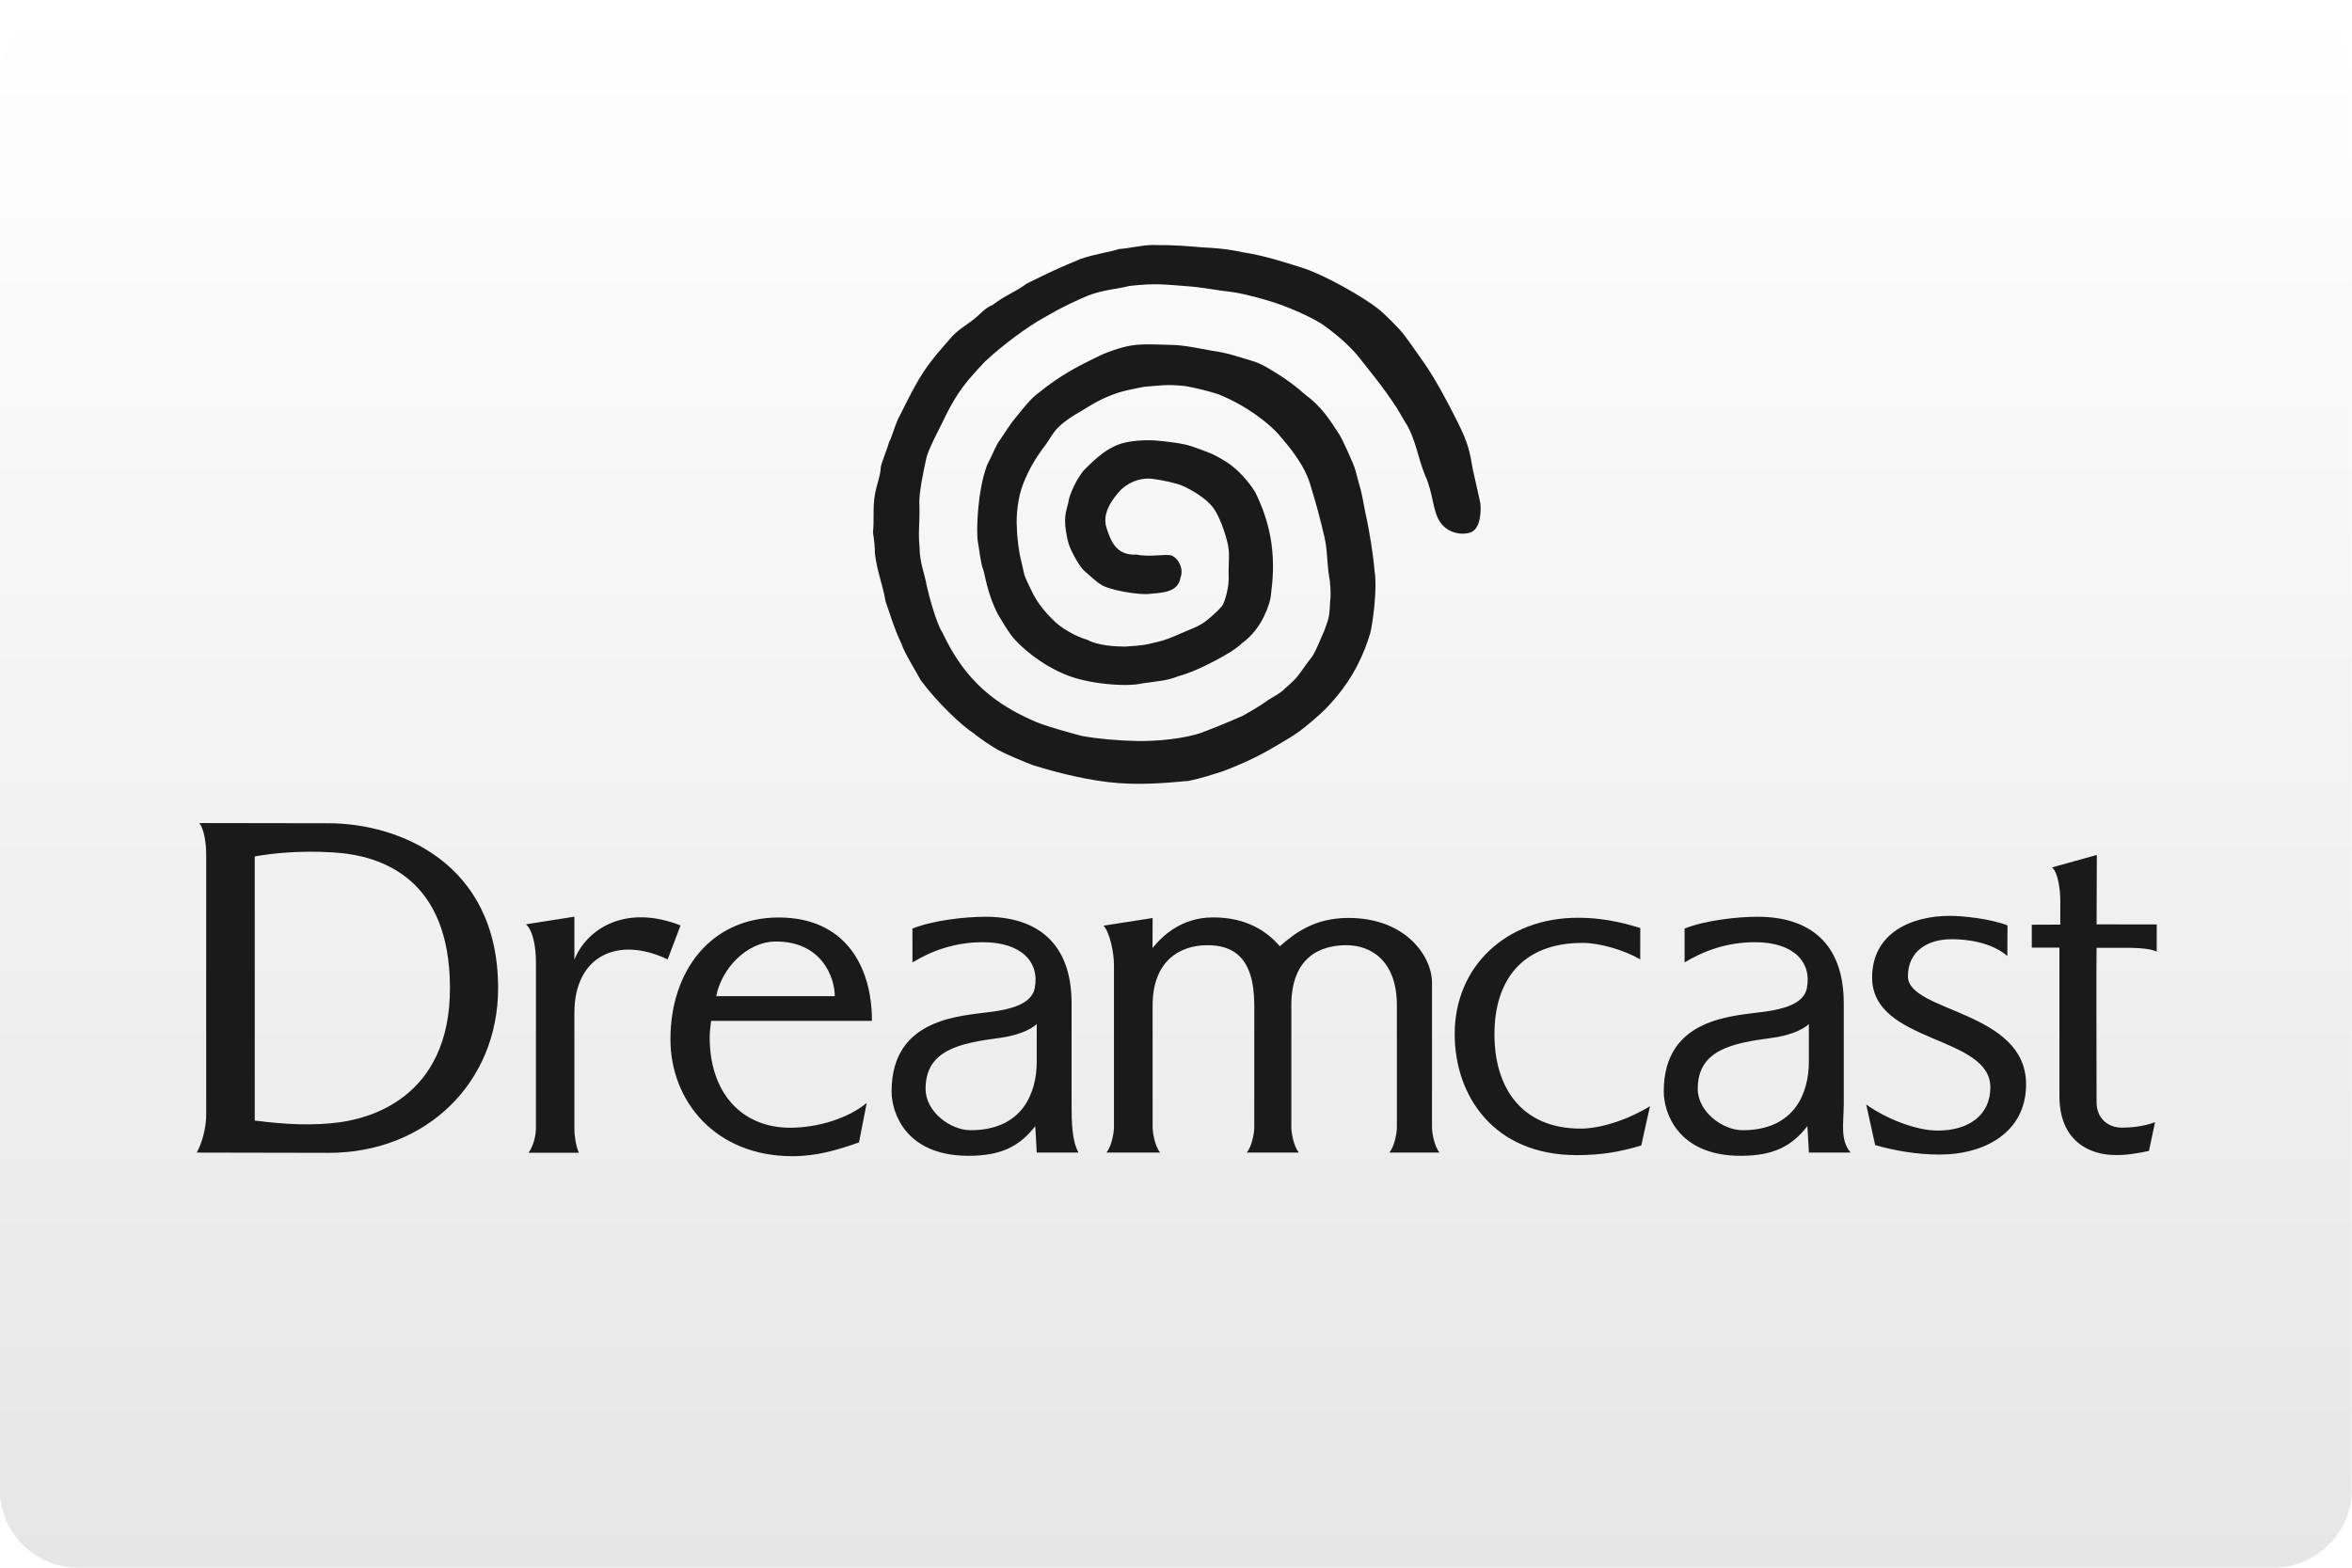
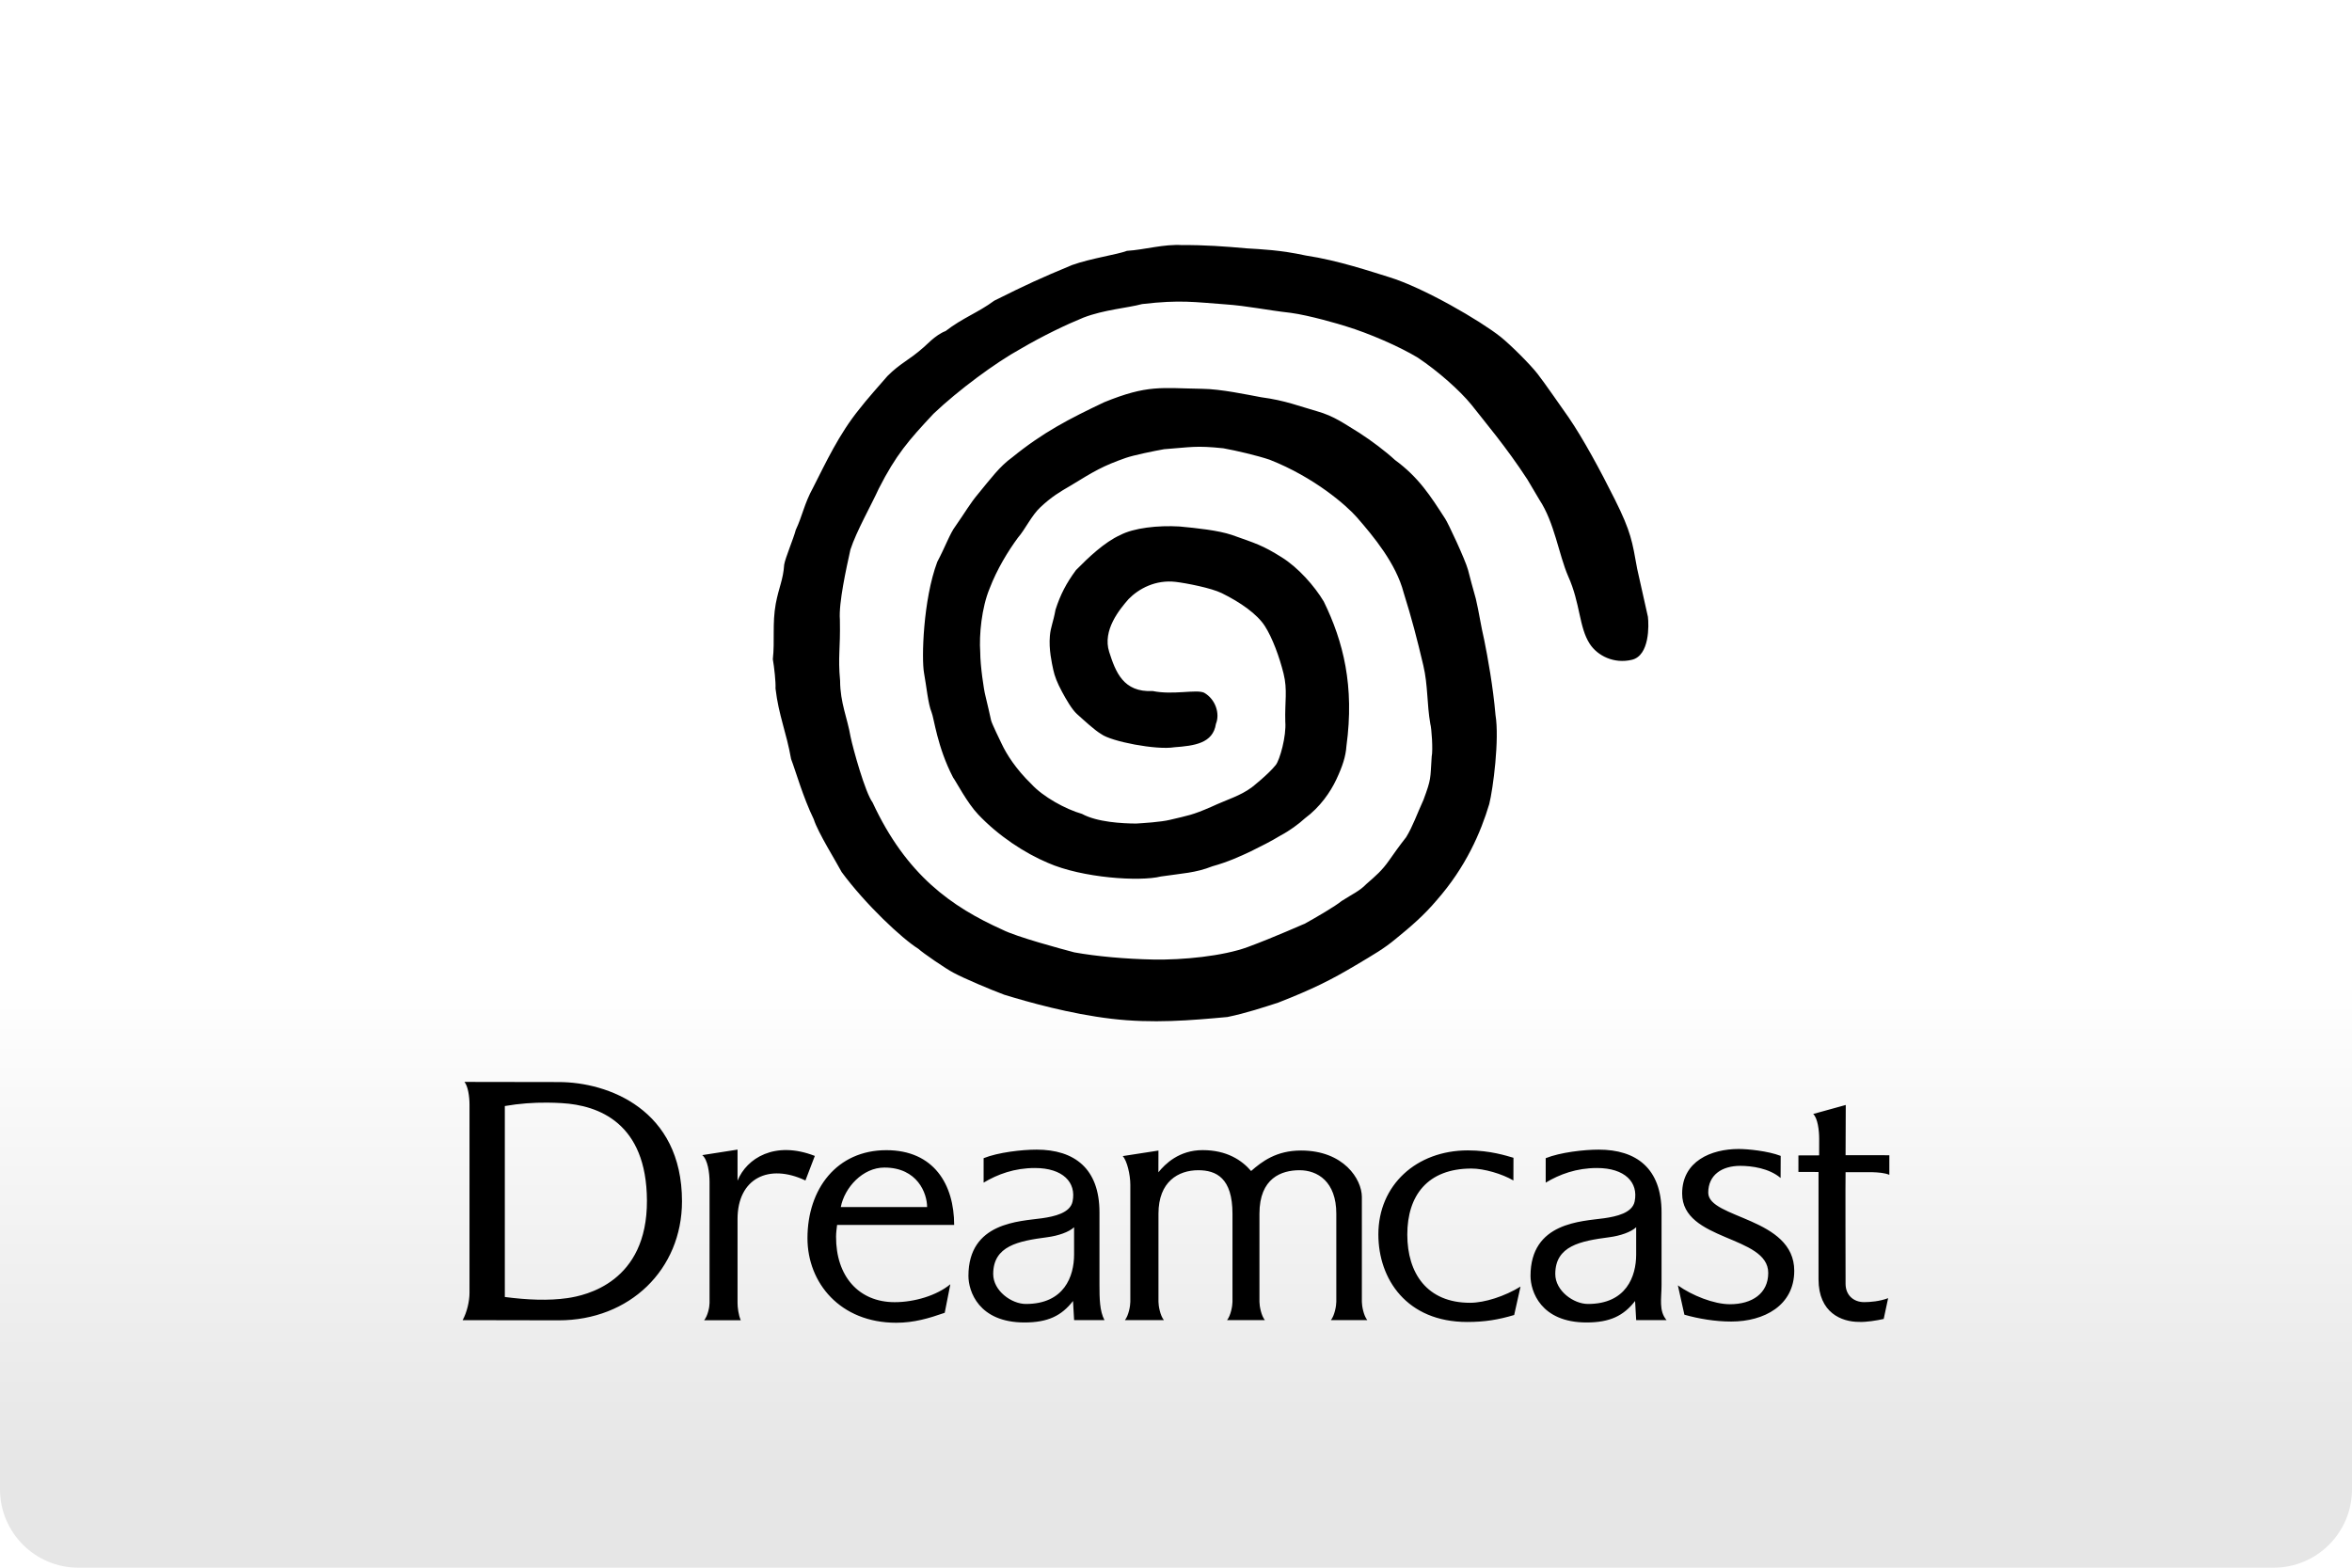
- <svg xmlns="http://www.w3.org/2000/svg" width="480" height="320" version="1.1" viewBox="0 0 480 320">
+ <svg xmlns="http://www.w3.org/2000/svg" width="480" height="320" version="1.1" viewBox="0 0 480 320" xml:space="preserve">
  <defs>
-     <linearGradient id="a" x1="81.598" x2="81.598" y2="84.667" gradientTransform="matrix(3.7795 0 0 3.7795 -.056445 0)" gradientUnits="userSpaceOnUse">
+     <linearGradient id="a" x2="0" y1="200" y2="300" gradientUnits="userSpaceOnUse">
      <stop stop-color="#fff" offset="0" />
      <stop stop-color="#e6e6e6" offset="1" />
    </linearGradient>
  </defs>
-   <rect x="-.056" width="480" height="320" ry="16" fill="url(#a)" stroke-linecap="square" stroke-linejoin="round" stroke-width="2" style="paint-order:stroke fill markers" />
-   <path d="m235.18 50.003c-2.338 0.05-4.612 0.693-6.855 0.832-1.346 0.522-5.083 1.05-7.768 2.008-4.642 1.932-6.345 2.719-11.021 5.049-2.334 1.723-4.452 2.418-6.902 4.312-1.481 0.554-2.897 2.163-3.117 2.303-2.139 1.891-3.245 2.188-5.131 4.074-0.797 0.916-3.137 3.558-3.963 4.66-2.89 3.555-4.775 7.625-6.572 11.162-1.25 2.27-1.487 3.942-2.445 5.973-0.318 1.234-1.5 4.004-1.641 4.926-0.144 2.154-0.741 3.149-1.193 5.531-0.515 2.825-0.121 5.268-0.416 7.861 0.204 1.162 0.432 3.261 0.383 4.152 0.434 3.787 1.548 6.216 2.207 9.992 0.623 1.618 1.687 5.405 3.211 8.535 0.574 1.85 3.218 6.07 3.953 7.482 3.356 4.556 8.554 9.445 10.875 10.881 0.574 0.557 3.965 2.876 4.976 3.387 1.552 0.841 5.254 2.392 7.168 3.109 3.466 1.063 9.334 2.712 15.191 3.41 5.856 0.695 11.222 0.235 16.443-0.238 2.695-0.556 5.197-1.394 7.181-2.031 4.875-1.906 7.521-3.232 10.998-5.306 2.562-1.527 3.984-2.337 5.641-3.717 2.168-1.762 4.044-3.381 5.806-5.475 4.152-4.726 6.258-9.629 7.459-13.648 0.538-2.153 1.457-9.176 0.883-12.617-0.339-4.01-1.124-8.297-1.584-10.568-0.516-2.207-0.742-3.937-1.201-5.893-0.361-1.232-0.918-3.341-1.102-4.076-0.393-1.467-2.863-6.733-3.242-7.271-2.082-3.215-3.718-5.832-7.115-8.322-1.327-1.227-3.337-2.737-5.043-3.838-2.077-1.252-3.537-2.38-6.064-3.086-2.362-0.659-4.366-1.501-7.861-1.967-1.883-0.341-5.711-1.17-8.342-1.193-5.85-0.094-7.706-0.614-13.885 1.902-4.974 2.362-8.649 4.252-13.051 7.83-1.726 1.238-3.016 2.993-4.789 5.142-1.176 1.395-1.844 2.623-3.228 4.592-0.768 1.002-1.434 2.909-2.572 5.051-2.018 5.375-2.247 13.751-1.877 15.752 0.331 1.781 0.573 4.386 1.062 5.547 0.362 0.859 0.801 4.924 3.053 9.252 0.45 0.612 1.991 3.6 3.562 5.25 2.833 2.998 6.556 5.455 9.871 6.851 4.862 2.146 13.026 2.677 16.006 1.928 3.03-0.451 4.88-0.489 7.289-1.441 2.224-0.617 3.928-1.402 5.39-2.092 1.664-0.836 2.736-1.341 4.332-2.309 1.125-0.583 2.51-1.583 3.385-2.394 2.179-1.604 3.624-3.737 4.453-5.49 0.895-1.904 1.342-3.306 1.436-4.74 1.156-8.501-0.433-14.811-3.207-20.486-1.304-2.189-3.641-4.834-5.961-6.269-2.749-1.734-3.706-1.973-7.053-3.168-1.958-0.655-4.912-0.96-7.414-1.199-3.081-0.18-6.491 0.198-8.435 1.227-2.206 0.999-4.466 3.147-6.244 4.953-1.367 1.851-2.215 3.476-2.898 5.611-0.341 1.881-0.684 2.431-0.799 3.717-0.166 1.907 0.272 3.816 0.486 4.814 0.179 0.84 0.533 1.791 1.227 3.084 0.57 1.051 1.398 2.513 2.133 3.172 1.02 0.914 2.471 2.264 3.418 2.826 1.41 1.057 7.835 2.297 10.365 1.873 2.824-0.214 5.474-0.545 5.89-3.311 0.594-1.437-0.036-3.492-1.676-4.423-1.106-0.506-4.421 0.359-7.291-0.24-4.179 0.219-5.261-2.75-6.156-5.535-0.988-3.08 1.494-6.058 2.75-7.492 1.447-1.478 3.829-2.772 6.676-2.434 1.502 0.176 5.037 0.858 6.531 1.596 2.663 1.317 5.004 2.968 6.094 4.662 1.076 1.673 2.066 4.387 2.647 6.731 0.584 2.342 0.168 3.958 0.248 6.805 0.168 2.081-0.787 5.441-1.346 6.143-1.058 1.337-3.389 3.162-3.389 3.162-1.698 1.251-3.348 1.657-5.785 2.787-2.716 1.178-3.2 1.196-5.836 1.828-1.299 0.31-3.788 0.462-4.762 0.523-1.982-5e-3 -5.562-0.2-7.683-1.367-2.369-0.679-5.526-2.432-7.164-4.219-2.213-2.147-3.529-4.244-4.217-5.707-0.171-0.362-1.385-2.842-1.498-3.312-0.109-0.471-0.62-2.814-0.824-3.568-0.203-0.752-0.715-4.207-0.715-6.088-0.174-2.473 0.191-6.316 1.326-9.047 1.047-2.745 2.607-5.289 4.01-7.197 1.021-1.166 1.926-3.152 3.189-4.322 1.584-1.483 2.753-2.171 4.301-3.07 3.327-2.037 4.523-2.763 7.777-3.906 1.115-0.391 4.141-1.011 5.445-1.238 3.788-0.276 4.431-0.542 8.389-0.129 1.853 0.339 4.77 1.019 6.554 1.619 6.333 2.493 10.896 6.483 12.367 8.174 2.374 2.727 5.541 6.543 6.619 10.662 1.143 3.658 1.892 6.513 2.787 10.328 0.665 2.82 0.485 5.381 0.992 8.285 0.167 0.534 0.395 3.68 0.191 4.617-0.215 3.227-0.041 3.081-1.164 6.125-0.939 2.055-1.492 3.719-2.455 5.297-0.89 1.135-1.814 2.417-2.391 3.254-1.04 1.487-1.868 2.18-3.242 3.379-0.948 0.989-1.917 1.385-3.522 2.412-0.829 0.689-3.495 2.263-5.24 3.228 0.051-0.059-4.306 1.91-8.07 3.295-3.476 1.282-9.207 1.844-13.365 1.764-3.953-0.075-8.058-0.453-11.18-1.016-1.829-0.484-8.152-2.176-10.174-3.207-7.173-3.228-13.609-7.703-18.4-18.031-1.053-1.432-2.761-7.58-3.127-9.355-0.431-2.574-1.463-4.753-1.475-7.898-0.321-3.493 0.053-4.374-0.031-8.646-0.182-2.386 0.915-7.296 1.492-9.93 0.845-2.593 2.941-6.266 4.021-8.64 2.443-4.8 4.215-6.832 7.76-10.619 3.518-3.343 8.817-7.262 12.312-9.177 3.246-1.907 6.557-3.474 8.939-4.445 2.95-1.127 6.224-1.35 8.293-1.912 5.463-0.638 7.479-0.264 11.691 0.033 3.408 0.24 5.768 0.806 9.357 1.209 2.641 0.352 6.899 1.604 7.892 1.928 3.118 0.952 7.441 2.801 10.117 4.423 2.891 1.932 5.943 4.649 7.58 6.648 1.855 2.379 4.965 6.027 7.951 10.623l1.686 2.853c2.153 3.242 2.739 7.752 4.086 10.855 1.729 3.839 1.518 7.194 3.045 9.556 1.104 1.708 3.446 2.872 5.977 2.268 2.535-0.603 2.414-4.917 2.272-6.094l-1.521-6.803c-0.697-3.858-0.856-5.196-3.158-9.812-2.059-4.13-4.488-8.619-6.554-11.633-1.295-1.828-3.326-4.792-4.391-6.16-1.094-1.404-3.911-4.196-5.254-5.261-2.836-2.251-10.864-6.95-15.809-8.461-2.454-0.75-7.161-2.361-11.768-3.053-3.629-0.789-6.306-0.889-8.355-1.008-3.042-0.276-6.09-0.49-9.115-0.463-0.337-0.02-0.672-0.025-1.006-0.018zm-194.51 118c0.987 1.225 1.41 4.137 1.41 6.387v53.159c0 2.413-0.707 5.47-1.918 7.72 5.91 0 22.567 0.053 26.93 0.053 19.89 0 34.563-14.351 34.563-33.616 0-25.96-20.787-33.66-34.563-33.66-5.988 0-19.956-0.043-26.422-0.043zm22.287 5.85c1.66-9e-3 3.328 0.041 5.013 0.141 10.339 0.612 23.758 5.612 23.859 27.488 0.108 23.083-17.162 26.83-22.301 27.57-5.311 0.764-11.18 0.509-17.539-0.324l-2e-3 -53.911c3.697-0.644 7.316-0.943 10.969-0.963zm364.97 0.66-9.123 2.539c1.257 1.185 1.666 4.651 1.666 6.937 0 0-8e-3 4.235-8e-3 4.746-0.409 0-5.044 0.023-5.811 0.023v4.67c0.809 0 5.635 2e-3 5.639 2e-3v30.28c0 9.507 6.508 12.049 11.33 12.049 2.037 0.1 4.927-0.379 6.943-0.83l1.24-5.867c-2.35 0.906-5.082 1.117-6.723 1.117-3.023 0-5.209-2.021-5.209-5.181 0-2.836-0.071-30.631 0-31.52 0.447-1.8e-4 6.644-0.022 7.275 0 2.056 0.073 3.636 0.199 4.996 0.75l8e-3 -5.527s-12.04-0.015-12.275-0.015l0.049-14.174zm-30.006 12.432c-7.737 0-15.855 3.44-15.855 12.582 0 13.521 24.128 11.754 24.128 22.409 0 5.774-4.486 8.839-10.746 8.839-4.513 0-10.667-2.504-14.588-5.324l1.826 8.289c3.914 1.129 8.618 1.934 13.129 1.934 9.258 0 17.67-4.56 17.67-14.336 0-15.117-24.111-14.689-24.111-22.053 0-5.015 3.846-7.574 8.965-7.574 3.225 0 8.117 0.667 11.324 3.426l0.03-6.244c-3.608-1.406-9.286-1.949-11.773-1.949zm-280.7 0.172-9.898 1.557c1.546 1.24 2.048 5.08 2.051 7.561v34.199c0 1.129-0.483 3.578-1.522 4.867h10.283c-0.669-1.461-0.914-3.738-0.914-4.867v-23.709c0-11.49 8.758-15.798 19.033-10.887l2.633-6.939c-11.226-4.399-19.127 0.678-21.666 6.996v-8.777zm83.845 0.012c-4.146 0-10.756 0.759-14.854 2.412l2e-3 6.91c3.932-2.369 8.639-4.127 14.385-4.127 7.829 0 11.658 4.045 10.557 9.441-0.67 3.262-5.114 4.247-8.57 4.738-6.247 0.898-20.631 1.073-20.631 16.289 0 4.263 2.815 13.135 15.713 13.135 6.536 0 10.387-1.875 13.607-6.064l0.309 5.396h8.51c-1.345-2.527-1.402-6.125-1.402-9.924v-20.516c0-12.366-7.036-17.691-17.625-17.691zm157.59 0c-4.142 0-10.761 0.759-14.857 2.412l-4e-3 2e-3v6.908c3.933-2.369 8.64-4.127 14.385-4.127 7.829 0 11.658 4.045 10.555 9.441-0.663 3.262-5.111 4.247-8.568 4.738-6.244 0.898-20.627 1.073-20.627 16.289 0 4.263 2.819 13.135 15.709 13.135 6.536 0 10.383-1.875 13.607-6.064l0.309 5.396h8.508c-2.22-2.605-1.396-6.125-1.396-9.924v-20.516c0-12.366-7.036-17.691-17.619-17.691zm-111.05 0.135c-6.598-3e-3 -10.495 3.893-12.4 6.261 0-0.553 0.02-5.503 0.02-6.136l-10.021 1.56c1.208 1.274 2.135 5.25 2.135 8.092v33.061c0 1.129-0.481 3.869-1.522 5.156h10.926c-1.037-1.289-1.518-4.028-1.518-5.156v-24.877c0-9.103 5.593-12.289 11.16-12.289 5.038 0 9.59 2.195 9.59 12.289v24.879c0 1.129-0.482 3.867-1.518 5.154h10.596c-1.041-1.289-1.518-4.026-1.518-5.154v-24.879c0-10.094 6.193-12.289 11.242-12.289 5.035 0 10.301 3.183 10.301 12.289v24.879c0 1.129-0.476 3.867-1.522 5.154h10.207c-1.045-1.289-1.52-4.026-1.52-5.154v-29.602c0-5.045-5.114-13.131-17.053-13.131-6.947 0-10.958 3.112-14.004 5.789-2.59-3.044-6.807-5.898-13.582-5.898zm-88.668 0.014c-13.876 0-22.113 10.927-22.113 24.863 0 12.602 9.171 23.863 24.879 23.863 4.966 0 9.118-1.232 13.602-2.812l1.576-8.056c-3.834 3.178-10.03 5.059-15.623 5.059-10.052 0-16.464-7.329-16.42-18.494 8e-3 -1.152 0.159-2.25 0.287-3.314h32.826c0-11.362-5.645-21.107-19.014-21.107zm163.04 0.057c-14.435 0-25.102 9.8-25.102 23.73 0 12.606 7.952 24.723 24.916 24.723 4.963 0 8.71-0.635 13.16-1.969l1.779-8.023c-4.372 2.704-10.003 4.578-14.141 4.578-12.071 0-17.602-8.353-17.602-19.258 0-11.009 5.656-18.65 18-18.65 3.515 0 8.555 1.489 11.748 3.367l0.014-6.408c-1.859-0.532-6.463-2.09-12.773-2.09zm-163.59 4.851c9.289 0 11.977 7.299 11.977 11.16-2e-3 0-24.201 0.018-24.201 0 1.065-5.527 6.146-11.16 12.225-11.16zm53.186 16.852h2e-3v7.72c0 6.145-2.774 13.943-13.51 13.943-4.053 0-9.172-3.72-9.172-8.447 0-7.967 7.037-9.328 15.162-10.398 3.091-0.411 6.087-1.462 7.518-2.818zm157.58 0v7.72c0 6.145-2.776 13.943-13.51 13.943-4.053 0-9.166-3.72-9.166-8.447 0-7.967 7.036-9.328 15.158-10.398 3.093-0.411 6.088-1.462 7.518-2.818z" fill="#1a1a1a" stroke-width="0" style="paint-order:stroke markers fill" />
-   <style type="text/css">.st0{fill:#FC0C18;}
- 	.st1{fill:#FC0C18;}</style>
+   <rect width="480" height="320" ry="16" fill="url(#a)" />
+   <path d="m241.31 50.031c-3.882-0.236-7.627 0.942-11.318 1.172-1.943 0.753-7.331 1.515-11.193 2.893-6.686 2.783-9.141 3.916-15.877 7.271-3.36 2.482-6.413 3.482-9.945 6.209-2.129 0.798-4.164 3.121-4.484 3.32-3.083 2.727-4.676 3.156-7.391 5.873-1.149 1.322-4.522 5.13-5.711 6.717-4.164 5.119-6.873 10.981-9.467 16.076-1.8 3.269-2.144 5.679-3.522 8.605-0.457 1.776-2.166 5.768-2.365 7.096-0.205 3.103-1.067 4.535-1.719 7.967-0.74 4.068-0.172 7.588-0.598 11.326 0.292 1.674 0.622 4.695 0.549 5.981 0.628 5.459 2.229 8.963 3.178 14.4 0.901 2.329 2.431 7.783 4.627 12.291 0.825 2.666 4.635 8.751 5.693 10.779 4.834 6.562 12.32 13.603 15.666 15.674 0.83 0.803 5.71 4.14 7.166 4.881 2.239 1.205 7.577 3.446 10.332 4.479 4.993 1.534 13.446 3.91 21.875 4.91 8.439 1.003 16.169 0.337 23.691-0.357 3.883-0.804 7.484-2.011 10.346-2.93 7.023-2.746 10.835-4.654 15.846-7.644 3.689-2.201 5.737-3.362 8.125-5.354 3.124-2.534 5.825-4.869 8.367-7.883 5.985-6.806 9.016-13.872 10.748-19.662 0.78-3.104 2.097-13.219 1.275-18.174-0.49-5.776-1.621-11.956-2.285-15.23-0.742-3.178-1.062-5.672-1.727-8.488-0.516-1.776-1.324-4.813-1.586-5.871-0.567-2.114-4.128-9.699-4.67-10.477-2.999-4.63-5.359-8.403-10.252-11.99-1.912-1.766-4.803-3.943-7.264-5.531-2.988-1.806-5.093-3.429-8.734-4.445-3.408-0.95-6.293-2.164-11.328-2.834-2.712-0.495-8.228-1.684-12.018-1.717-8.425-0.135-11.098-0.883-20 2.742-7.164 3.405-12.46 6.122-18.801 11.279-2.489 1.781-4.349 4.307-6.904 7.406-1.694 2.009-2.655 3.781-4.648 6.615-1.107 1.446-2.067 4.195-3.705 7.279-2.905 7.747-3.236 19.816-2.703 22.695 0.474 2.565 0.825 6.316 1.531 7.99 0.519 1.231 1.153 7.095 4.396 13.328 0.652 0.882 2.868 5.19 5.133 7.562 4.077 4.318 9.442 7.862 14.221 9.871 7.003 3.088 18.759 3.857 23.057 2.779 4.364-0.649 7.027-0.706 10.498-2.078 3.204-0.89 5.658-2.023 7.766-3.012 2.401-1.206 3.947-1.933 6.246-3.328 1.619-0.842 3.609-2.277 4.871-3.445 3.133-2.315 5.222-5.391 6.412-7.918 1.291-2.739 1.934-4.757 2.07-6.826 1.666-12.243-0.623-21.338-4.619-29.512-1.878-3.155-5.242-6.963-8.588-9.033-3.959-2.496-5.336-2.84-10.158-4.562-2.818-0.944-7.082-1.385-10.684-1.728-4.441-0.26-9.349 0.285-12.15 1.766-3.176 1.439-6.432 4.535-8.994 7.137-1.967 2.664-3.189 5.005-4.174 8.08-0.495 2.711-0.991 3.501-1.152 5.356-0.24 2.75 0.392 5.5 0.699 6.938 0.26 1.213 0.765 2.584 1.77 4.445 0.817 1.515 2.013 3.625 3.072 4.572 1.47 1.314 3.56 3.263 4.924 4.072 2.035 1.524 11.288 3.307 14.932 2.697 4.072-0.302 7.888-0.779 8.486-4.762 0.861-2.067-0.048-5.031-2.41-6.373-1.592-0.731-6.371 0.518-10.504-0.344-6.02 0.317-7.575-3.961-8.863-7.975-1.424-4.437 2.149-8.726 3.957-10.793 2.084-2.13 5.519-3.994 9.625-3.508 2.16 0.257 7.253 1.242 9.402 2.303 3.84 1.893 7.214 4.273 8.783 6.715 1.55 2.41 2.978 6.321 3.816 9.697 0.838 3.373 0.238 5.702 0.354 9.805 0.246 2.997-1.134 7.837-1.94 8.852-1.524 1.921-4.879 4.551-4.879 4.551-2.446 1.806-4.825 2.392-8.334 4.019-3.91 1.698-4.611 1.722-8.404 2.633-1.872 0.45-5.458 0.671-6.861 0.754-2.852-5e-3 -8.011-0.291-11.066-1.969-3.409-0.978-7.962-3.502-10.318-6.076-3.192-3.091-5.087-6.117-6.076-8.225-0.242-0.516-1.997-4.089-2.156-4.766-0.16-0.677-0.894-4.052-1.188-5.141-0.293-1.088-1.033-6.059-1.033-8.773-0.249-3.562 0.278-9.098 1.914-13.031 1.508-3.952 3.757-7.621 5.777-10.369 1.476-1.679 2.775-4.54 4.596-6.227 2.28-2.139 3.962-3.129 6.193-4.424 4.795-2.937 6.52-3.984 11.207-5.631 1.602-0.564 5.963-1.454 7.842-1.781 5.458-0.398 6.384-0.784 12.084-0.188 2.67 0.486 6.877 1.468 9.445 2.332 9.125 3.592 15.701 9.342 17.82 11.775 3.422 3.929 7.982 9.427 9.533 15.363 1.652 5.272 2.725 9.384 4.019 14.879 0.956 4.061 0.698 7.752 1.428 11.934 0.245 0.77 0.566 5.303 0.275 6.652-0.306 4.655-0.054 4.441-1.674 8.824-1.355 2.962-2.153 5.356-3.539 7.629-1.291 1.635-2.612 3.482-3.445 4.689-1.497 2.141-2.694 3.137-4.67 4.865-1.371 1.427-2.762 2-5.074 3.481-1.193 0.996-5.035 3.259-7.551 4.646 0.073-0.079-6.198 2.756-11.619 4.75-5.012 1.844-13.268 2.656-19.258 2.539-5.694-0.111-11.609-0.652-16.104-1.463-2.636-0.7-11.751-3.139-14.662-4.621-10.331-4.648-19.602-11.095-26.508-25.975-1.519-2.057-3.976-10.914-4.506-13.475-0.618-3.705-2.107-6.847-2.123-11.375-0.463-5.032 0.077-6.3-0.043-12.455-0.269-3.436 1.317-10.509 2.148-14.303 1.213-3.736 4.229-9.029 5.787-12.451 3.52-6.914 6.075-9.842 11.178-15.297 5.065-4.818 12.704-10.461 17.736-13.221 4.675-2.746 9.447-5.007 12.879-6.406 4.248-1.626 8.97-1.946 11.949-2.754 7.865-0.92 10.775-0.38 16.84 0.047 4.91 0.345 8.309 1.164 13.479 1.744 3.808 0.507 9.937 2.307 11.369 2.773 4.496 1.372 10.722 4.04 14.578 6.375 4.168 2.785 8.563 6.699 10.916 9.578 2.674 3.428 7.157 8.683 11.457 15.303l2.432 4.111c3.1 4.675 3.947 11.171 5.887 15.641 2.489 5.532 2.186 10.366 4.387 13.77 1.588 2.458 4.959 4.142 8.607 3.272 3.649-0.872 3.477-7.089 3.273-8.783l-2.193-9.801c-1.003-5.557-1.229-7.484-4.547-14.133-2.97-5.952-6.469-12.421-9.441-16.764-1.867-2.633-4.797-6.902-6.328-8.873-1.575-2.024-5.638-6.044-7.568-7.578-4.084-3.247-15.651-10.015-22.773-12.193-3.537-1.083-10.318-3.399-16.959-4.396-5.227-1.135-9.079-1.277-12.057-1.463-4.38-0.398-8.774-0.71-13.133-0.668zm-146.52 170.81c0.719 0.886 1.027 2.99 1.027 4.617v38.434c0 1.743-0.517 3.951-1.398 5.58 4.301 0 16.43 0.037 19.605 0.037 14.479 0 25.158-10.377 25.158-24.305 0-18.766-15.13-24.332-25.158-24.332-4.359 0-14.527-0.031-19.234-0.031zm16.945 4.231c0.969 8e-3 1.942 0.042 2.924 0.1 7.527 0.442 17.296 4.055 17.369 19.871 0.079 16.69-12.491 19.396-16.232 19.93-3.867 0.553-8.141 0.371-12.77-0.229v-38.977c2.936-0.509 5.803-0.72 8.709-0.695zm264.95 0.477-6.644 1.836c0.918 0.856 1.217 3.364 1.217 5.016 0 0-4e-3 3.062-4e-3 3.432-0.3 0-3.671 0.014-4.231 0.014v3.377c0.587 0 4.104 2e-3 4.104 2e-3v21.893c0 6.869 4.737 8.709 8.246 8.709 1.485 0.073 3.586-0.274 5.055-0.6l0.906-4.242c-1.713 0.652-3.701 0.809-4.893 0.809-2.201 0-3.793-1.46-3.793-3.744 0-2.05-0.053-22.144 0-22.787 0.33-1.5e-4 4.833-0.016 5.293 0 1.499 0.053 2.648 0.143 3.637 0.541l4e-3 -3.996s-8.767-0.01-8.934-0.01zm-21.846 8.984c-5.632 0-11.543 2.485-11.543 9.094 0 9.774 17.568 8.5 17.568 16.203 0 4.175-3.263 6.393-7.822 6.393-3.285 0-7.765-1.808-10.619-3.848l1.332 5.986c2.852 0.814 6.271 1.397 9.557 1.397 6.738 0 12.861-3.297 12.861-10.363-1e-5 -10.928-17.551-10.619-17.551-15.945 0-3.625 2.798-5.473 6.523-5.473 2.348 0 5.911 0.483 8.242 2.477l0.021-4.512c-2.629-1.015-6.759-1.408-8.57-1.408zm-204.32 0.127-7.205 1.125c1.126 0.895 1.492 3.671 1.492 5.465v24.727c0 0.814-0.351 2.586-1.107 3.518h7.486c-0.489-1.056-0.666-2.702-0.666-3.518v-17.141c0-8.307 6.375-11.419 13.855-7.871l1.918-5.016c-8.174-3.181-13.926 0.489-15.773 5.057zm61.033 6e-3c-3.018 0-7.829 0.549-10.812 1.744l-2e-3 4.992c2.861-1.712 6.287-2.984 10.469-2.984 5.7 0 8.49 2.926 7.686 6.828-0.485 2.357-3.723 3.068-6.238 3.426-4.546 0.647-15.016 0.776-15.016 11.775 0 3.084 2.052 9.498 11.438 9.498 4.759 0 7.559-1.356 9.906-4.385l0.223 3.9h6.195c-0.98-1.827-1.02-4.426-1.02-7.176v-14.828c0-8.941-5.12-12.791-12.828-12.791zm114.71 0c-3.018 0-7.827 0.549-10.811 1.744h-2e-3v4.992c2.86-1.712 6.285-2.984 10.467-2.984 5.699 0 8.49 2.926 7.686 6.828-0.485 2.357-3.723 3.068-6.238 3.426-4.546 0.647-15.014 0.776-15.014 11.775 0 3.084 2.049 9.498 11.436 9.498 4.759 0 7.559-1.356 9.906-4.385l0.223 3.9h6.195c-1.619-1.883-1.018-4.426-1.018-7.176v-14.828c0-8.941-5.121-12.791-12.83-12.791zm-80.826 0.1c-4.808-1e-3 -7.644 2.814-9.031 4.527 0-0.399 0.014-3.98 0.014-4.438l-7.295 1.129c0.88 0.921 1.555 3.795 1.555 5.848v23.906c0 0.815-0.349 2.794-1.105 3.725h7.953c-0.757-0.932-1.105-2.911-1.105-3.725v-17.986c0-6.581 4.072-8.883 8.123-8.883 3.668 0 6.982 1.588 6.982 8.883v17.986c0 0.815-0.351 2.794-1.107 3.725h7.715c-0.757-0.932-1.105-2.911-1.105-3.725v-17.986c0-7.296 4.509-8.883 8.18-8.883 3.667 0 7.506 2.303 7.506 8.883v17.986c0 0.815-0.35 2.794-1.105 3.725h7.426c-0.757-0.932-1.105-2.911-1.105-3.725v-21.4c0-3.648-3.721-9.492-12.414-9.492-5.054 0-7.973 2.246-10.191 4.184-1.884-2.201-4.955-4.264-9.887-4.264zm-64.549 0.01c-10.1 0-16.098 7.9-16.098 17.975 0 9.113 6.677 17.252 18.111 17.252 3.614 0 6.638-0.892 9.9-2.033l1.148-5.824c-2.789 2.297-7.301 3.656-11.371 3.656-7.319 0-11.985-5.298-11.951-13.371 4e-3 -0.833 0.114-1.626 0.209-2.393h23.891c0-8.214-4.106-15.262-13.84-15.262zm118.68 0.043c-10.505 0-18.268 7.082-18.268 17.156 0 9.113 5.786 17.869 18.135 17.869 3.614 0 6.343-0.46 9.582-1.422l1.295-5.801c-3.181 1.958-7.283 3.307-10.295 3.307-8.788 0-12.811-6.035-12.811-13.918 0-7.958 4.117-13.484 13.098-13.484 2.56 0 6.229 1.076 8.555 2.434l0.012-4.631c-1.355-0.385-4.71-1.51-9.303-1.51zm-119.08 3.506c6.762 0 8.719 5.276 8.719 8.066 0 0-17.617 0.012-17.617 0 0.774-3.997 4.472-8.066 8.898-8.066zm38.713 12.184v5.58c0 4.443-2.017 10.08-9.832 10.08-2.951 0-6.674-2.692-6.674-6.107 0-5.759 5.122-6.742 11.035-7.518 2.25-0.295 4.43-1.056 5.471-2.035zm114.71 0h2e-3v5.58c0 4.443-2.019 10.08-9.834 10.08-2.952 0-6.674-2.692-6.674-6.107 0-5.759 5.122-6.742 11.035-7.518 2.25-0.295 4.43-1.056 5.471-2.035z" fill="#000" />
</svg>
